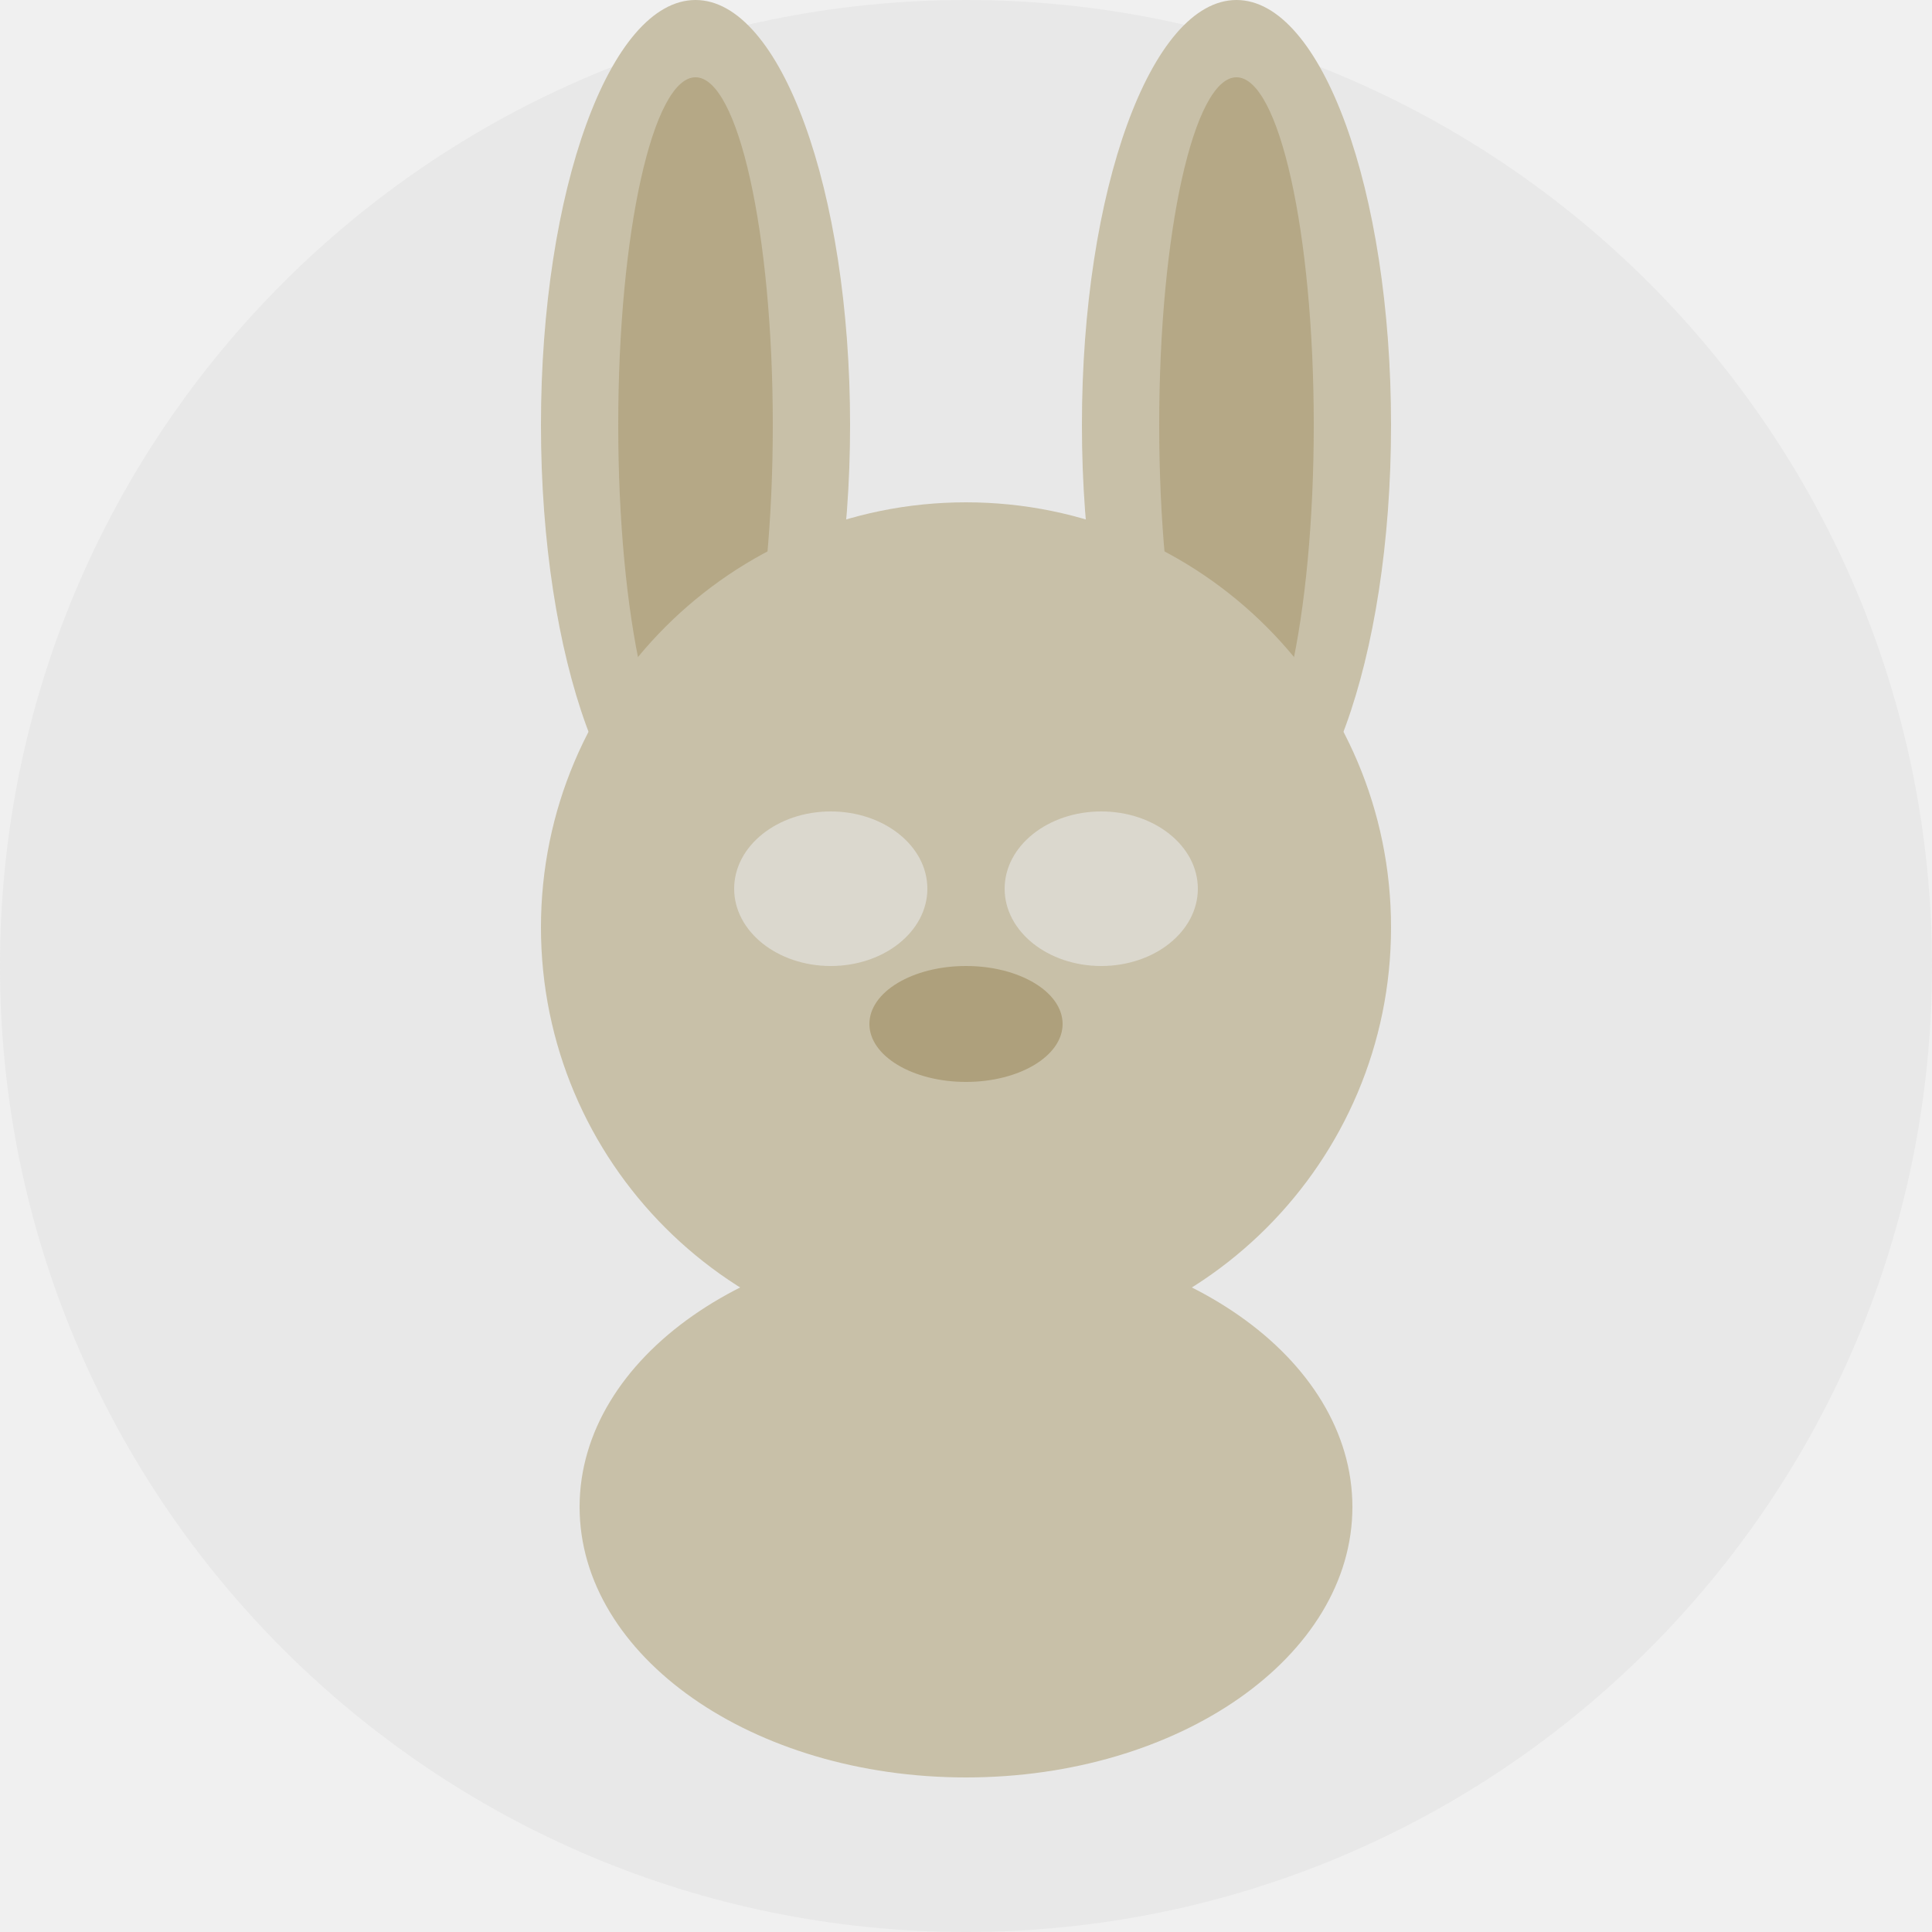
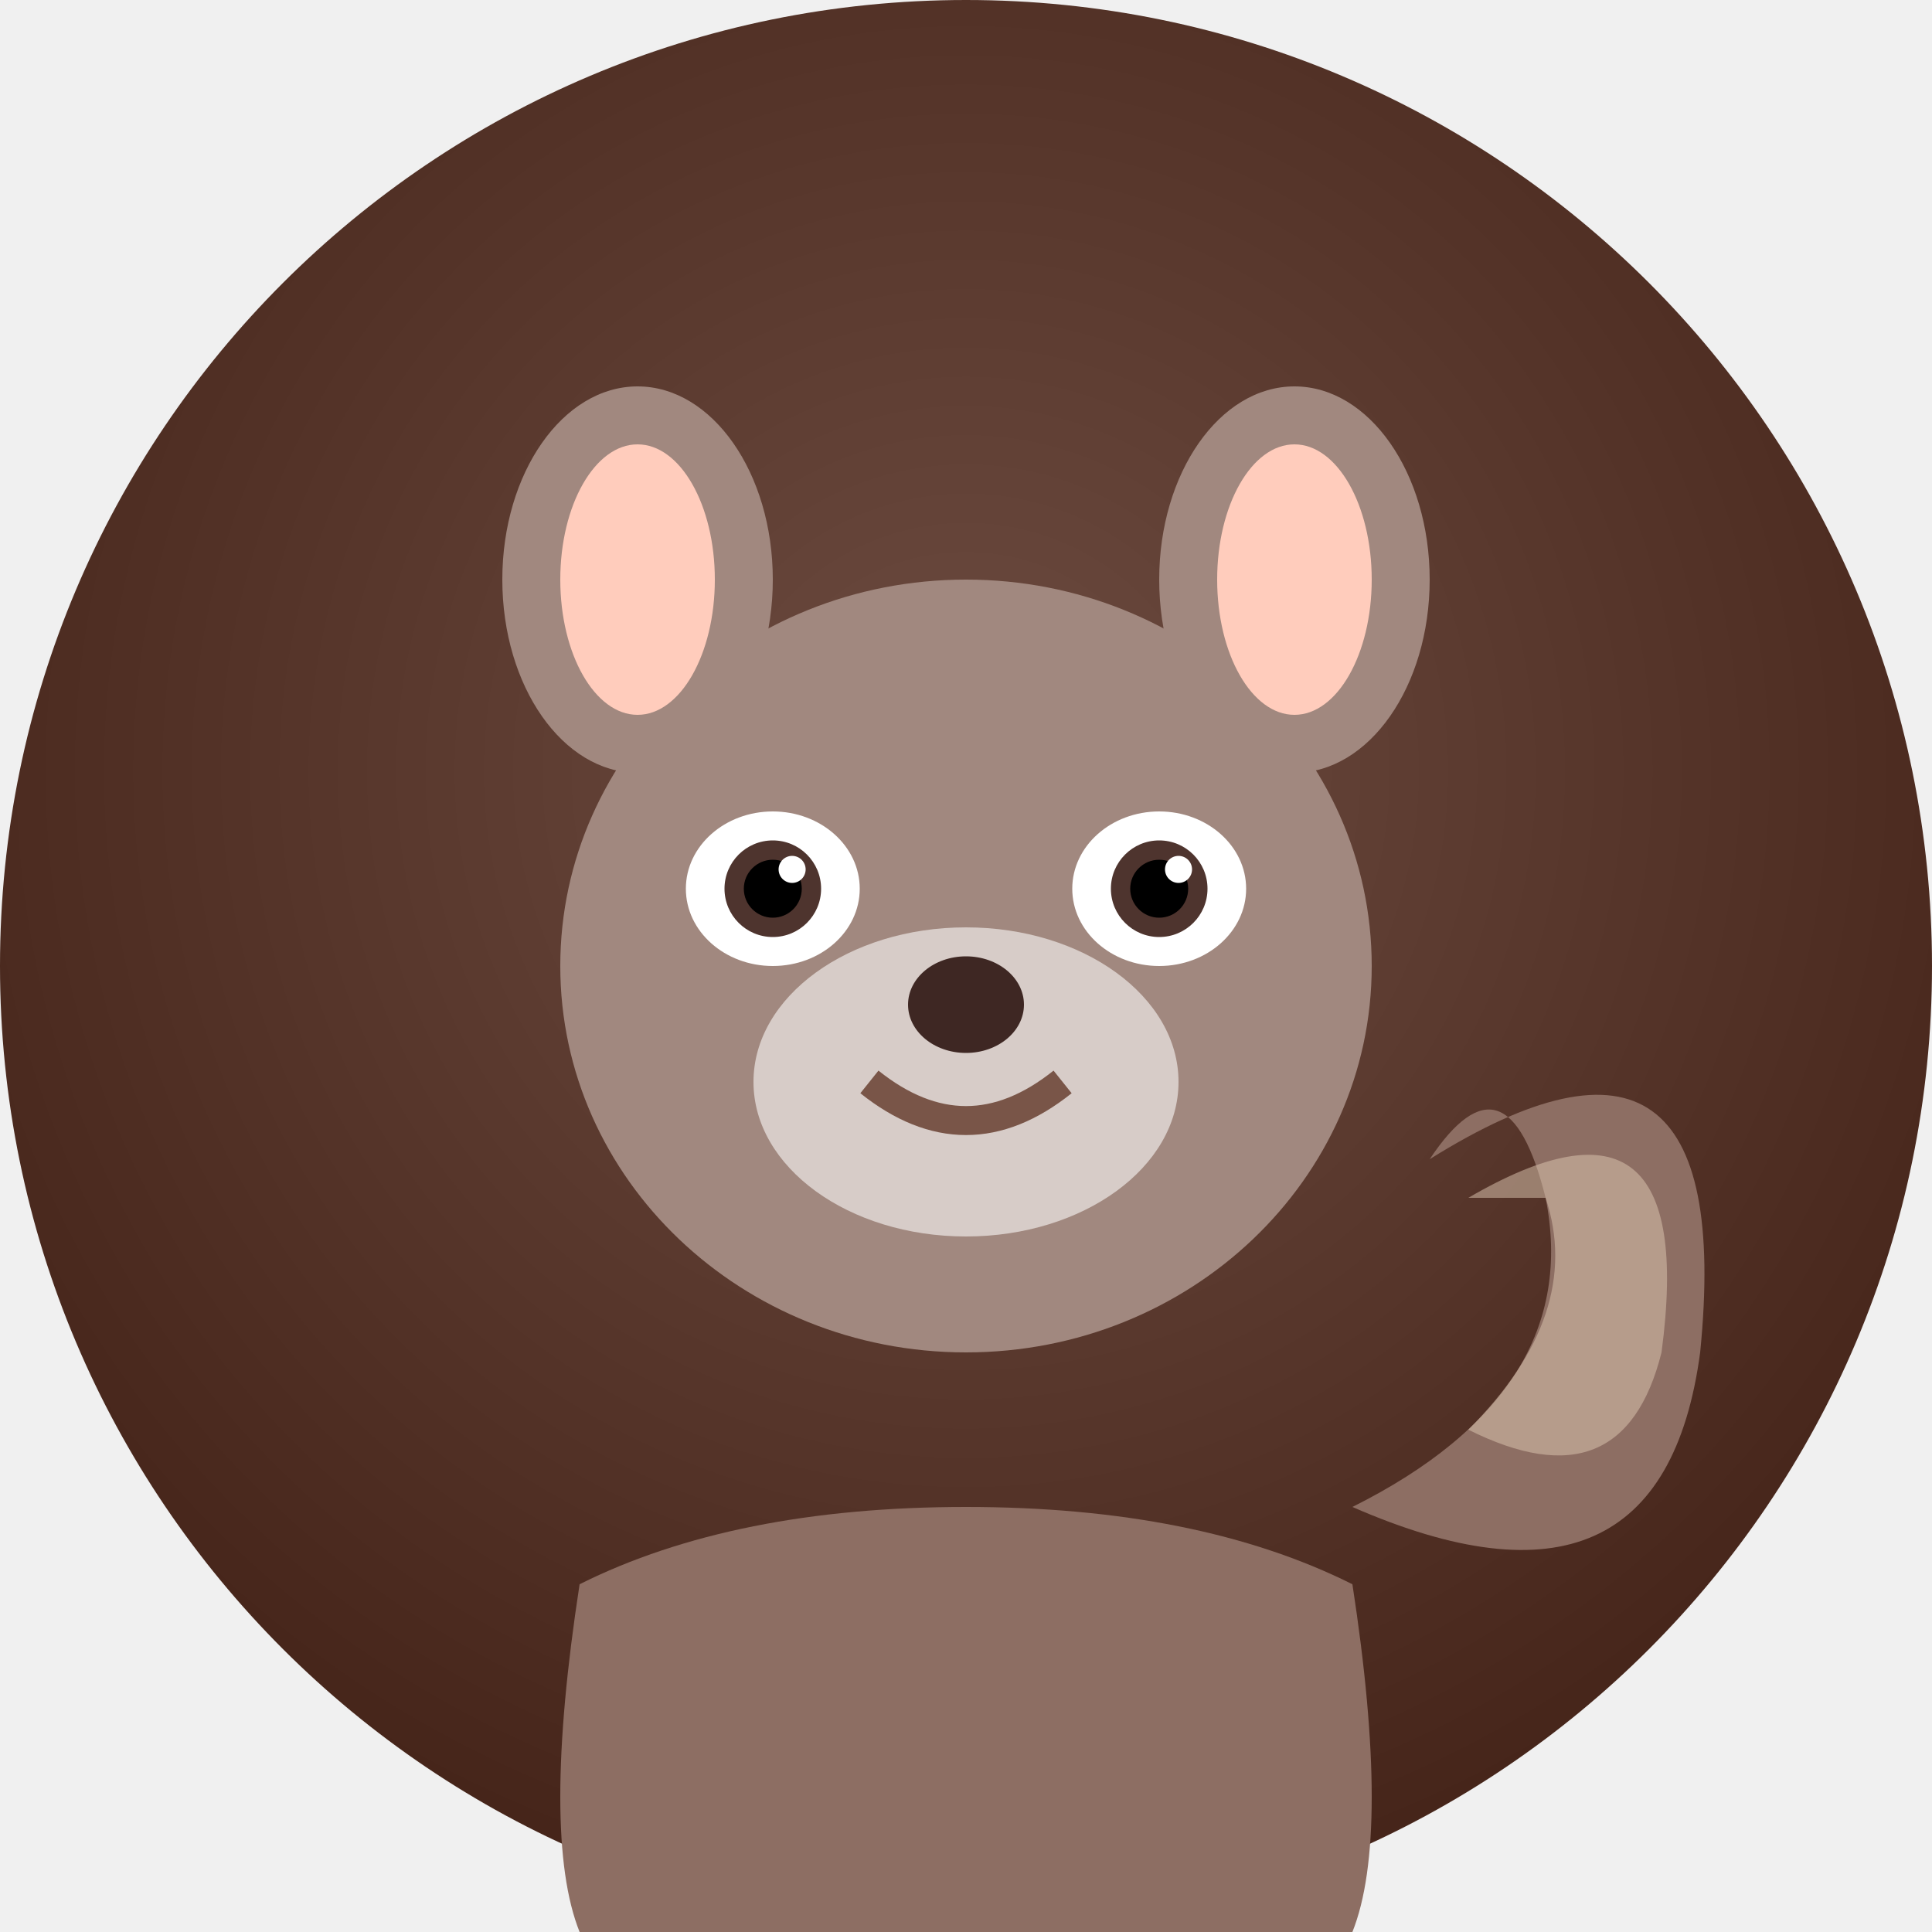
<svg xmlns="http://www.w3.org/2000/svg" viewBox="0 0 100 100">
-   <circle cx="50" cy="50" r="50" fill="#e8e8e8" />
-   <ellipse cx="36" cy="22" rx="8" ry="22" fill="#c8c0a8" />
-   <ellipse cx="64" cy="22" rx="8" ry="22" fill="#c8c0a8" />
-   <ellipse cx="36" cy="22" rx="4" ry="18" fill="#a89870" opacity="0.6" />
-   <ellipse cx="64" cy="22" rx="4" ry="18" fill="#a89870" opacity="0.6" />
-   <circle cx="50" cy="48" r="22" fill="#c8c0a8" />
-   <ellipse cx="43" cy="46" rx="5" ry="4" fill="#e8e8e8" opacity="0.6" />
-   <ellipse cx="57" cy="46" rx="5" ry="4" fill="#e8e8e8" opacity="0.6" />
-   <ellipse cx="50" cy="53" rx="5" ry="3" fill="#a89870" opacity="0.8" />
-   <ellipse cx="50" cy="78" rx="20" ry="14" fill="#c8c0a8" />
+   <defs>
+     <radialGradient id="bg" cx="50%" cy="40%" r="60%">
+       <stop offset="0%" stop-color="#6d4c41" stop-opacity="1" />
+       <stop offset="100%" stop-color="#452419" stop-opacity="1" />
+     </radialGradient>
+   </defs>
+   <circle cx="50" cy="50" r="50" fill="url(#bg)" />
+   <path d="M30 82 Q28 95 30 100 L70 100 Q72 95 70 82 Q62 78 50 78 Q38 78 30 82Z" fill="#8d6e63" />
+   <path d="M74 60 Q90 50 88 70 Q86 85 70 78 Q82 72 80 62 Q78 54 74 60Z" fill="#8d6e63" />
+   <path d="M76 62 Q88 55 86 70 Q84 78 76 74 Q82 68 80 62Z" fill="#e0c9b4" opacity="0.5" />
+   <ellipse cx="50" cy="50" rx="21" ry="20" fill="#a1887f" />
+   <ellipse cx="33" cy="30" rx="7" ry="10" fill="#a1887f" />
+   <ellipse cx="67" cy="30" rx="7" ry="10" fill="#a1887f" />
+   <ellipse cx="33" cy="30" rx="4" ry="7" fill="#ffccbc" />
+   <ellipse cx="67" cy="30" rx="4" ry="7" fill="#ffccbc" />
+   <ellipse cx="50" cy="56" rx="11" ry="8" fill="#d7ccc8" />
+   <ellipse cx="40" cy="46" rx="4.5" ry="4" fill="#fff" />
+   <ellipse cx="60" cy="46" rx="4.5" ry="4" fill="#fff" />
+   <circle cx="40" cy="46" r="2.5" fill="#4e342e" />
+   <circle cx="60" cy="46" r="2.5" fill="#4e342e" />
+   <circle cx="40" cy="46" r="1.5" fill="#000" />
+   <circle cx="60" cy="46" r="1.5" fill="#000" />
+   <circle cx="41" cy="45" r="0.7" fill="#fff" />
+   <circle cx="61" cy="45" r="0.7" fill="#fff" />
+   <ellipse cx="50" cy="52" rx="3" ry="2.5" fill="#3e2723" />
+   <path d="M45 56 Q50 60 55 56" fill="none" stroke="#795548" stroke-width="1.5" />
</svg>
